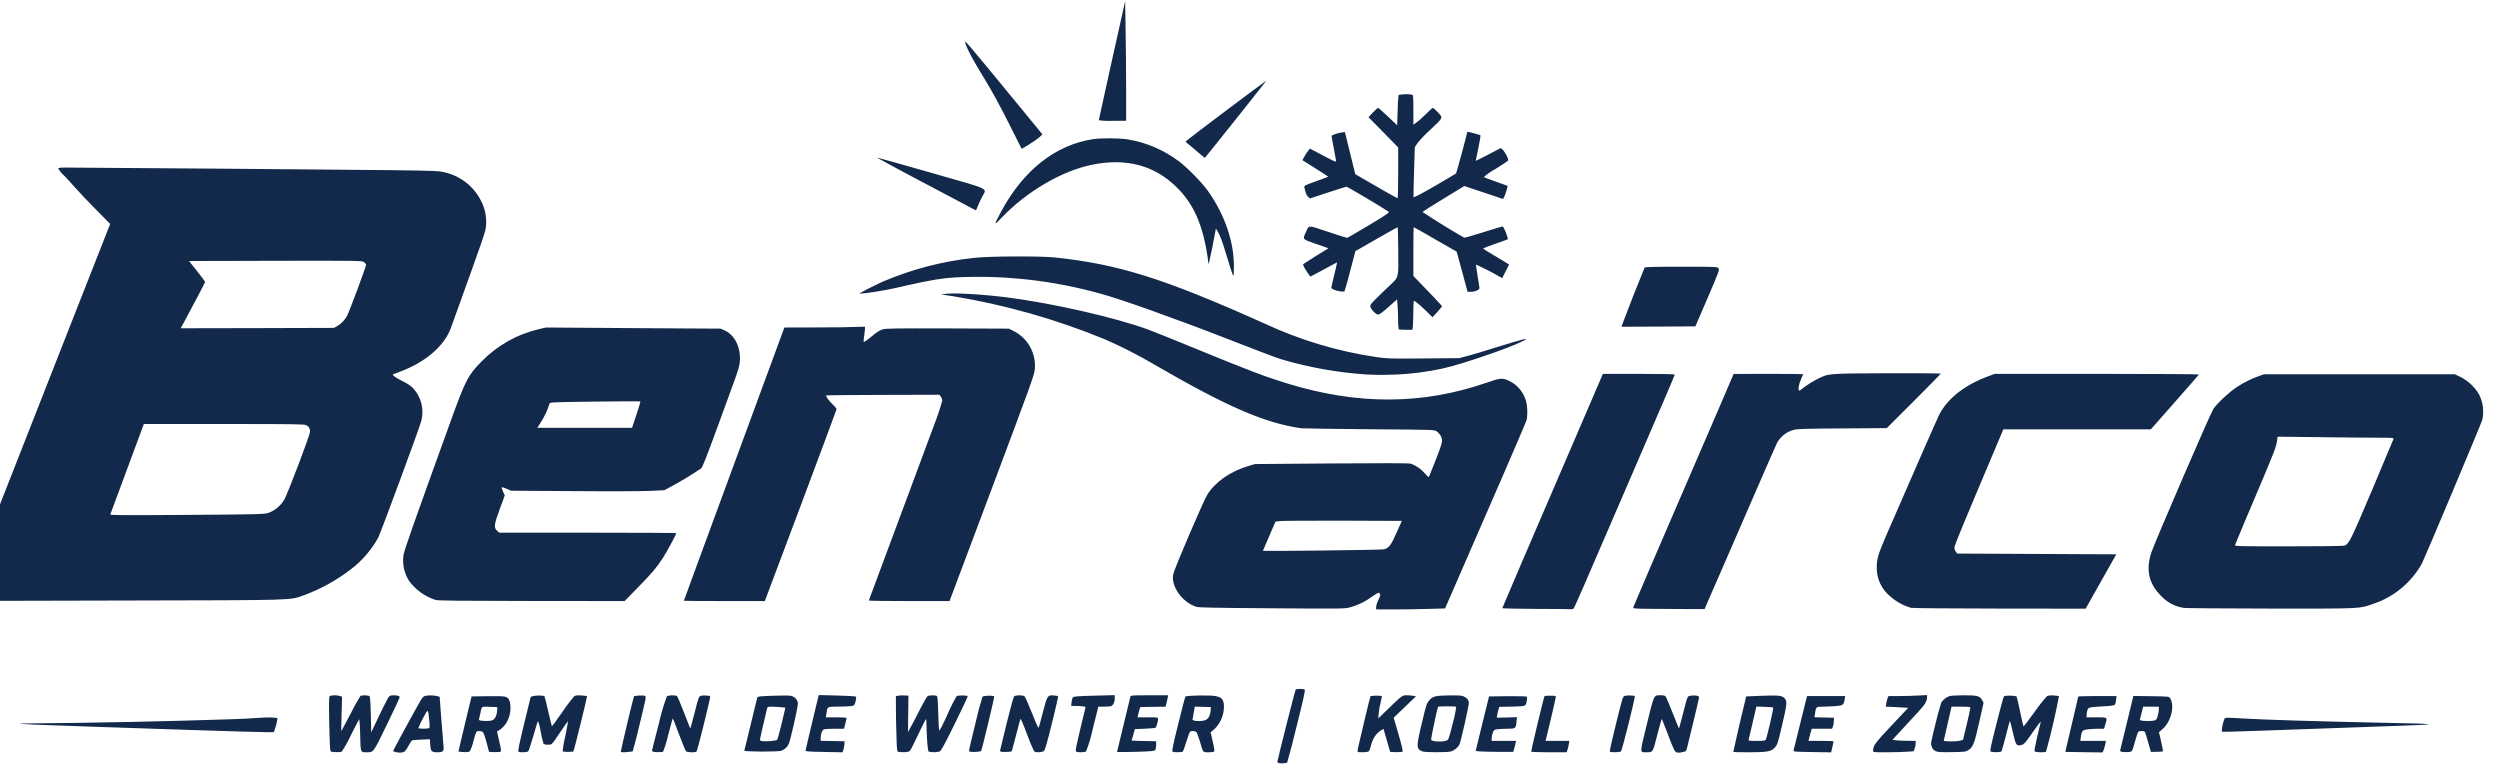
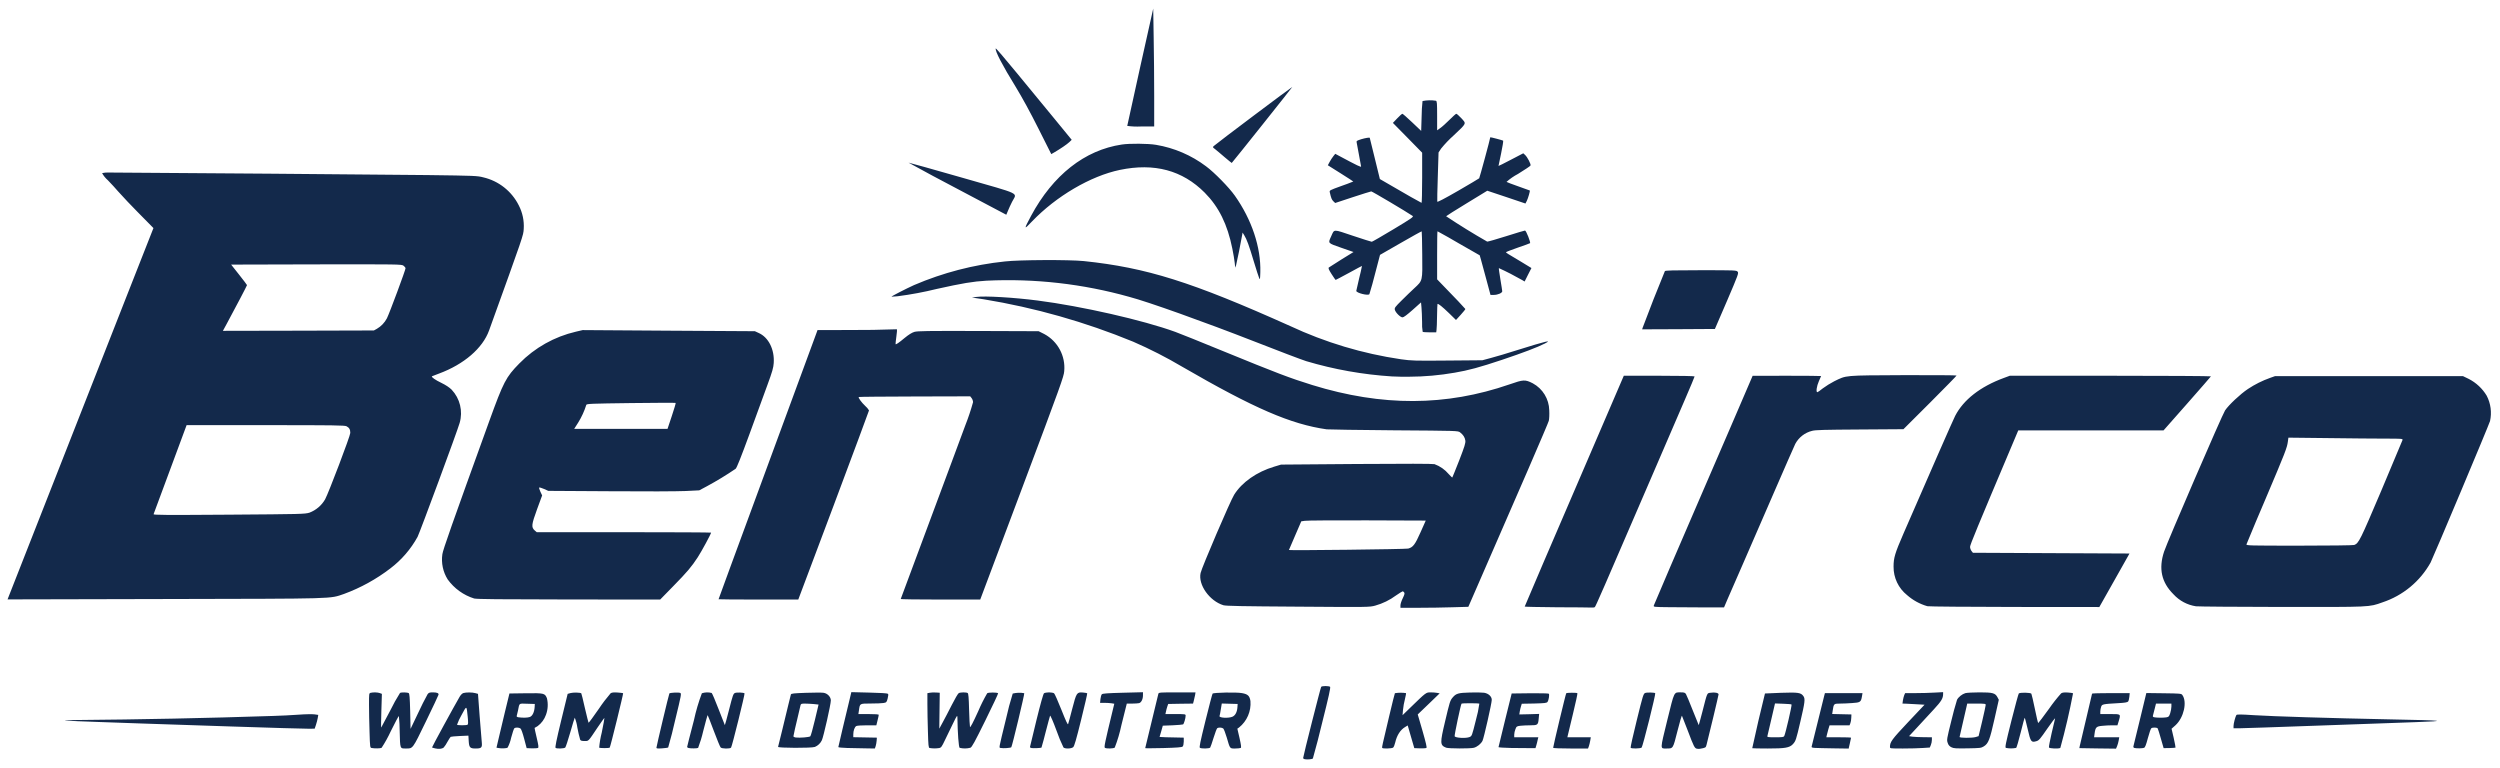
- <svg xmlns="http://www.w3.org/2000/svg" viewBox="50 0 3290 1005">
+ <svg xmlns="http://www.w3.org/2000/svg" viewBox="-10 -10 3340 1025">
  <path fill="#13294b" fill-rule="evenodd" d="m1.1 788.2 159.5-406.1 34.4-87.4-21.3-21.6a811 811 0 0 1-26.1-27.6c-2.8-3.3-8.8-9.9-13.5-14.7a35 35 0 0 1-7.7-9.5 31 31 0 0 1 8.9-.8c55.4.2 376.3 2.8 426.2 3.4 62.8.8 66.4 1 74 3a71 71 0 0 1 47.6 37.5 60 60 0 0 1 6.6 31.5c-.6 9 .3 6.4-46.3 135.6-8.6 23.8-33.5 45.2-66.9 57.6-5 1.8-9.2 3.4-9.4 3.6-1.3.9 4.5 5 12.5 8.8q9 4.4 13.8 9.1a46 46 0 0 1 10.7 44.4c-3.1 11-52.9 145.6-56.2 152.2a134 134 0 0 1-36.4 42.2 235 235 0 0 1-61.9 34.1c-19.8 6.7-6.8 6.3-238.8 6.8l-210.7.5zm622.4 1.4a69 69 0 0 1-35.4-25.5 50 50 0 0 1-7.1-33.7c1-6.4 11.9-37.5 62.7-177.9 19-52.4 22.2-58.7 40.1-76.9a155 155 0 0 1 75.7-42.5l9-2.1 115 .8 115 .7 5.2 2.4c13.1 5.8 21.2 22.1 20 40.1-.4 6.2-1.8 11.3-8.5 29.5l-24.1 66c-11.2 30.5-16.8 44.6-18.3 45.8a446 446 0 0 1-38.3 23.3l-10.3 5.5-18.4.9c-10.1.5-55 .7-100.8.3l-82.5-.5-5.8-2.6c-3.1-1.4-6-2.2-6.4-1.8-.3.3.4 2.8 1.7 5.6l2.3 4.9-6.8 18.5c-7.5 20.6-7.9 24.1-3 28.4l2.6 2.2h116.5c64 0 116.4.3 116.4.6 0 1.6-12.7 25.1-17.8 32.9-8.5 13-13.9 19.4-33.1 39L872 791l-121.7-.1c-93.3-.1-123-.4-126.8-1.3m326.5 1c0-.2 6.9-19.2 15.4-42.2l65.1-176.9 50.7-137.7 1-2.8 42.1-.1a1541 1541 0 0 0 63.9-1c.4.3.1 4.9-.7 10.1s-1.1 9.6-1 9.8q.7 1.2 12.1-8.3 8-6.6 13-8.1c4.4-1.2 16.6-1.4 85.6-1.2l80.4.3 7.6 3.8a51 51 0 0 1 26.6 49.6c-.5 7.1-4.1 17.2-56.3 156.3L1299.6 791h-53.3c-29.4 0-53.2-.3-52.9-.8a65550 65550 0 0 1 67.8-182.2l18.4-49.6a308 308 0 0 0 10.4-31.1c0-1.7-.9-4.1-1.9-5.4l-1.9-2.4-74.2.2c-40.9.1-74.5.4-74.7.7-.9.9 3.5 7.1 8.6 11.9a24 24 0 0 1 5.1 6c0 .6-21.3 57.7-47.2 126.9L1056.5 791h-53.2c-29.3 0-53.3-.2-53.3-.4M403.5 674.9a41 41 0 0 0 20.8-17.7c4.8-8.8 33.7-85 33.7-88.8 0-4.6-1.4-7-5-8.9-2.5-1.3-16.2-1.5-108.3-1.5H239.3l-21.8 58.8-22.3 60.1c-.5 1.2 13.9 1.3 100.7.7 97.1-.7 101.4-.8 107.6-2.7m484-129c3.1-9.3 5.5-17.3 5.2-17.6s-27.2-.2-59.7.2c-53.3.7-59.2.9-59.7 2.4a104 104 0 0 1-10.8 23.6l-5.4 8.5h124.7zm-394-116.6a35 35 0 0 0 13.4-14c3.6-7.2 25.2-65.4 24.9-67-.2-.9-1.4-2.4-2.8-3.4-2.4-1.8-6.7-1.9-116.3-1.7l-113.9.3 10.6 13.4c5.8 7.3 10.6 13.7 10.6 14 0 .7-15.2 29.7-27.2 51.9l-5 9.2 100.9-.2 100.8-.3zm1178.8-67.6c-.7-1.5-4-11.7-7.3-22.7-6.3-21.1-9.3-29.3-12.8-34.9l-2.1-3.4-.7 3.9a994 994 0 0 1-8.7 43 23 23 0 0 1-1.1-6.3c-.4-3.8-1.8-12.4-3.2-19.1-6.5-32.5-18.1-55.9-36.9-74.8-29.8-29.9-67.3-40-113.4-30.4-39.1 8.2-85 35.1-117.4 68.9-11 11.6-11.1 11.1-1.2-7.5 29.3-54.5 71.7-87.9 121.2-95.3 10.3-1.6 35.2-1.4 45.8.4a153 153 0 0 1 66.8 28.7c11 8.1 30.7 28.2 38.5 39.3 22.6 32 34.9 68.9 34 102.1-.3 9.5-.4 10.5-1.5 8.1m-403.5-119.5a3126 3126 0 0 1-65-34.9c.4-.1 32.7 8.9 71.7 20.1 81.2 23.3 73.1 19.4 66.7 32.1-1.9 3.8-4.5 9.3-5.6 12.2l-2.2 5.2zm357.2-42.3c-5.1-4.5-10.9-9.2-12.7-10.7-3.3-2.4-3.3-2.6-1.6-4.2 3.2-3.1 104.5-79.2 104.8-78.8.2.2-78.7 99.3-80.9 101.5-.1.1-4.4-3.4-9.6-7.8m-248.7-38.2c-11-22-21.9-41.8-30.3-55.6-18.1-29.3-27.8-48.1-26.7-51.4.2-.6 12.7 14 27.8 32.4l50.6 61.5 23.1 28.2-3.1 3c-3.3 3.1-12 9-19.7 13.5l-4.5 2.6zm118.7-3.5 17.3-78.7 17.4-78 .6 38c.4 20.9.7 56.3.7 78.7V159h-18a96 96 0 0 1-18-.8m353.5 334.7a516 516 0 0 1-114.4-20.4c-6.3-2-37.4-13.8-69-26.2-67.6-26.4-142.3-53.1-167.4-59.7A599 599 0 0 0 1308 365c-18 1-32.2 3.4-66.4 11a469 469 0 0 1-52.4 9.8l-8.2.6c0-.7 18.9-10.4 30.1-15.5a418 418 0 0 1 121.4-31.6c19-2.2 85.9-2.5 105.5-.5 83.8 8.8 143.7 27.6 275.5 86.7a533 533 0 0 0 148.3 44.5c14.4 2 18.5 2.1 62 1.7l46.7-.4 11.5-3.1c6.3-1.6 22.3-6.4 35.5-10.6 38.7-12.1 46.9-14 36.3-8.6-9.5 4.9-29 12.3-57.3 21.8-29.6 9.9-44.7 14-63 17.1a361 361 0 0 1-61 5.4c-4.4.2-14.7 0-23-.4m11.5 305.8c0-1.8 1.4-6.1 3.1-9.5 2.4-5 2.8-6.6 1.8-7.8q-1-1.3-2-1.4c-.4 0-4.4 2.5-8.8 5.5a85 85 0 0 1-27.8 13.6c-7.7 2.1-8.9 2.1-103 1.4-75.8-.5-96.2-.9-99.8-1.9-18.6-5.7-34-27.4-30.5-43.1 1.7-7.6 39.8-96.6 44.8-104.5 10.4-16.7 30.2-30.6 53.7-37.6l9-2.7 100.5-.8c66.5-.5 101.9-.4 104.5.2a45 45 0 0 1 19 13.3c2.5 2.7 4.6 4.8 4.8 4.5s4.4-10.5 9.2-22.8c7.3-18.9 8.6-23.1 8.2-26.5q-.9-6.4-7.1-11c-2.7-2.1-3.9-2.1-87.9-2.7-46.9-.4-87.5-1-90.2-1.3-47.9-6.8-97-28-193-83.6a596 596 0 0 0-65.6-33.5 915 915 0 0 0-199.9-56.7l-15.5-2.3 6-.8c11.2-1.6 50.1.7 81.8 4.8 59 7.6 140.7 26.2 183.9 41.9 5.1 1.8 34.2 13.5 64.6 26 70.1 28.7 89.2 36 118.4 45 93.3 28.8 178.6 28.5 263.6-.9 18.6-6.5 20.7-6.6 31-1.4a42 42 0 0 1 22 36c.3 5.5 0 11.7-.6 14.1-.9 3.6-40.9 96.1-95.9 221.9l-11.6 26.6-21 .6c-11.6.4-32 .7-45.4.7H1861zm208.8 2.6c-23.6-.2-42.8-.6-42.8-.9 0-.6 33-77.5 104.1-242.6l28.3-65.8h47.3c28 0 47.3.4 47.3.9s-5.8 14.4-12.9 30.8L2197 626c-65.9 152.9-75.3 174.5-76.4 175.2-.6.4-2.7.7-4.6.5s-22.7-.3-46.2-.4m150.4-.1c-20.9-.2-21.3-.3-20.7-2.3s38.3-89.7 59.4-138.4l42.2-97.7 30.4-70.7 45.7-.1c25.2 0 45.8.2 45.8.4s-1.3 3.3-3 6.9c-2.9 6.5-4.1 14.7-2 14.7.5 0 3.8-2.3 7.2-5.1a119 119 0 0 1 15.3-9.5c16.8-8.2 12.1-7.8 92.3-8.2 39.1-.1 71.2.1 71.2.5s-16 16.8-35.5 36.3l-35.5 35.4-58.2.4c-48.2.3-59.3.6-63.8 1.8a35 35 0 0 0-22.5 17.4c-1.2 2.5-14.1 31.7-28.5 65l-41.5 95.5-20.3 46.5-4.9 11.5h-25.9c-14.3 0-35.5-.1-47.2-.3m344.8-1.3a70 70 0 0 1-27.1-14.8 48 48 0 0 1-18.1-38.1c0-11.7 1.8-17.7 13.1-43.8 36-82.9 66.6-152.6 69.2-157.6 11.1-21.5 33.6-39.1 64.9-50.6l8.1-3h134.6c73.9 0 134.3.4 134.1.8-.1.4-14.5 16.8-31.8 36.5l-31.5 35.7h-194.1l-8.1 19.2c-46.8 110.7-56.3 133.6-56.3 136.4 0 1.7.9 4.2 1.9 5.5l1.9 2.4 104.6.5 104.6.5-20.1 35.7-20.2 35.8-112.6-.1c-61.9-.1-114.6-.5-117.1-1m358.8.1a51 51 0 0 1-30-16c-16.1-16-20.1-34.3-12.6-57 4.2-12.8 77.9-183.5 81.5-188.7 5-7.4 20.3-21.8 30.5-28.6a136 136 0 0 1 29.8-14.9l6.5-2.3h251l7.7 3.7a60 60 0 0 1 24 22.4 50 50 0 0 1 4.5 33.9c-1.4 5.1-74.9 179.9-79.4 189a115 115 0 0 1-64.5 53.3c-18 6.4-14.1 6.2-133.7 6.1-59.7-.1-111.6-.5-115.3-.9m-1052.5-77.1c6.5-1.7 9.2-5.2 16.6-21.9l6.9-15.5-78.5-.3c-43.2-.1-80.6.1-83.1.6l-4.7.7-8.2 19c-4.6 10.4-8.3 19-8.3 19.3 0 .8 155.7-1 159.3-1.9m1263.9-4.8c6.1-2.3 7.8-5.7 36.3-72.8 15.3-36.2 28-66.6 28.3-67.5.4-1.7-1.2-1.8-22.9-1.8-12.9 0-47.3-.3-76.5-.7l-53.1-.6-.7 5.2c-1.1 8.4-3.2 13.8-29.6 76.1a3898 3898 0 0 0-25.7 61.2c-.5 1.7 3.3 1.8 70.5 1.8 39.1 0 72.1-.4 73.4-.9m-950.6-290.3a2383 2383 0 0 1 29.7-75.6c.7-.9 11.6-1.2 48.2-1.2 45.5 0 47.3.1 48.9 1.9 1.7 1.9 1.2 3.3-14.2 39.3l-16.1 37.3-48.6.3-48.6.2zm-293.9 5.5a63 63 0 0 1-.8-13.2c-.1-6.9-.4-15.6-.8-19.4l-.6-6.7-11.2 10q-11.3 10-13.5 10c-2.9 0-9.4-6.4-10.3-10.2-.6-2.4.3-3.7 9.2-12.5 5.4-5.4 13-12.7 16.9-16.3 11.2-10.4 10.9-9.2 10.5-45-.1-16.8-.5-30.7-.7-30.9s-12.8 6.7-28 15.5l-27.7 15.9-6.7 25.6a501 501 0 0 1-7.5 26.9c-1.5 2.4-17.5-1.6-17.5-4.4 0-.6 1.8-8.3 3.9-17.1a252 252 0 0 0 3.7-16.2c-.1-.1-7.9 4.1-17.4 9.3-9.5 5.1-17.5 9.4-17.8 9.4-.2 0-2.7-3.5-5.4-7.8-3.8-5.9-4.6-8-3.7-8.8.7-.6 8.4-5.5 17.1-10.9l15.9-9.8-16.4-5.7c-18.5-6.5-17.8-5.7-13.4-15.4s1.9-9.7 29-.6c13.2 4.4 24.5 8 25.2 8s13.6-7.5 28.8-16.6c24.5-14.7 27.4-16.8 25.8-17.9-8.5-5.8-54.1-32.8-55.3-32.8-.9.1-12.1 3.6-24.9 7.8l-23.3 7.7-2.4-2.3c-2.2-2.1-3-4.1-4.8-12-.6-2.6-.3-2.7 15.4-8.4a289 289 0 0 0 16-6c0-.2-7.7-5.1-17-11l-17-10.7 2.5-4.7a59 59 0 0 1 5-7.6l2.4-3 4.3 2.3c25.8 13.8 30.6 16.1 30.2 14.5l-2.9-15.8-3-16.2c-.5-2 .2-2.4 6.1-4.3 5.7-1.7 11.3-2.6 11.4-1.8l6.8 27.6 6.7 27.4 27.5 15.9a822 822 0 0 0 28.2 15.9c.4 0 .8-15.1.8-33.5V194l-19.5-19.9-19.6-19.9 5.8-6.1c3.2-3.4 6.3-6.1 6.9-6.1.5 0 6.4 5.1 13 11.4l12.1 11.5.6-19.5a200 200 0 0 1 1.2-20.4 50 50 0 0 1 17.9-.4c1.4.5 1.6 3.2 1.6 20.1v19.4l4.2-3c2.4-1.6 7.9-6.6 12.3-11s8.5-8.1 9.1-8.1c.7 0 3.7 2.7 6.8 6 6.8 7.5 7.5 6.1-10.5 23.1a152 152 0 0 0-16.6 17.4l-3.4 5.2-1 32.2c-.6 17.7-.9 32.8-.7 33.5q.1 1.5 27.7-14.4c15-8.7 27.8-16.3 28.3-16.8s14.7-52.6 14.8-54.8c0-.4 16.6 4 17.2 4.5.4.4-.8 8-2.7 17l-3.5 16.8c0 .2 7.5-3.5 16.6-8.3l16.5-8.6 2.4 2.2c3.2 3 8 12.3 7.3 14.1-.3.8-7.9 5.8-16.8 11.3a76 76 0 0 0-15.3 10.6c.4.4 7.5 3.1 15.8 6l15.3 5.5c.6.5-2.2 10.2-3.9 13.7l-1.9 3.7-25.5-8.6-25.5-8.5-27.5 16.8c-15.1 9.2-27.5 17-27.5 17.3a940 940 0 0 0 54.9 33.9c.9.1 12.4-3.1 25.5-7.3s24.4-7.5 25-7.5c1.6 0 7.9 16.2 6.7 16.9-.5.4-8 3.1-16.5 6-8.6 3-15.6 5.7-15.6 6.1s1.5 1.4 3.2 2.5l17 10.2 13.8 8.4-4.6 9-4.5 9-3.2-1.9a384 384 0 0 0-31.2-16c-.3.2.7 6.9 2 14.9s2.5 15.1 2.5 16c0 2.3-5.9 4.9-11.2 4.9h-4.5l-5.7-21.2-7.2-26.5-1.5-5.2-28-16a865 865 0 0 0-28.4-16.1c-.3 0-.5 14.4-.5 32.1v32.1l18.8 19.5a572 572 0 0 1 18.9 20.1c.2.4-2.6 3.8-6.1 7.7l-6.4 7-9.3-9.1c-9-8.7-14.5-13.1-15.4-12.3-.2.3-.5 7.4-.6 16s-.4 17-.7 18.7l-.4 3.2h-8.7c-4.8 0-9.1-.3-9.4-.7M571.6 989.9c-2.2-.5-4.2-1.1-4.4-1.3-.3-.4 29.6-55.3 36.8-67.6 1.5-2.6 3.6-4.7 5.1-5.1 3.7-1.1 12-1 15.9.1l3.6 1 2.2 29.7 2.9 35.5c.6 6.7-.6 7.8-8.4 7.8-7.4 0-8.6-1.4-9.1-10l-.4-7.2-11.4.5c-6.2.3-11.8.8-12.3 1.1s-2.5 3.5-4.5 7a39 39 0 0 1-4.9 7.4c-2.1 1.7-6.7 2.2-11.1 1.1m-85.2-.6c-2-.4-2.1-1.1-2.7-21.5-.4-11.6-.7-28-.7-36.3 0-15 0-15.3 2.2-15.9 3.5-.9 9.4-.7 12.3.4l2.7 1-.7 22.8c-.4 12.5-.5 22.5-.2 22.2l12.2-23a238 238 0 0 1 12.9-23.2c1.6-1.1 9.8-.9 11.6.2 1.1.7 1.5 5.3 2 24.4l.5 23.4 10.5-22a387 387 0 0 1 12.3-24.4c1.5-2 2.7-2.4 7-2.4q8.5 0 7.5 3.3c-.1.8-7.7 16.8-16.8 35.6-18.2 37.5-17.2 36.1-26.9 36.1-7.8 0-7.5.6-8.1-22.4a217 217 0 0 0-1.1-21c-.3-.3-5.2 9-10.9 20.5a168 168 0 0 1-12.2 22c-1.6.9-9.3 1-13.4.2m169 0-2.1-.4 2.5-10.7 8.6-36.2 6.2-25.5 21.9-.3c24.5-.3 25.4-.1 28.2 6.6a38 38 0 0 1-1.3 22.2 32 32 0 0 1-11.1 15.1l-4.1 2.4c-.1.1 1.1 6 2.8 13 2.4 10.1 2.8 13 1.8 13.7-.7.4-4.4.7-8.2.6l-7-.3-3.3-12.5c-2-7.6-3.9-13-5-13.8-1.9-1.3-6.2-1.6-8-.4-.7.4-2.7 6.2-4.4 12.8a50 50 0 0 1-4.7 13.2c-1.5 1.1-8.2 1.4-12.8.5m76.9-.1c-.9-.6.9-9.7 7.4-36.5l8.7-35.7 4-1.1c3.6-1 13.2-.7 14.2.4.3.2 2.4 9 4.8 19.6 2.5 10.6 4.7 19.5 4.9 19.7.3.3 6.5-8.1 13.8-18.7a214 214 0 0 1 15.7-20.7c1.7-1.1 4-1.3 9.3-1 3.8.3 7.1.7 7.4.9.5.6-17 71.8-17.9 72.7-1 .9-13.2.9-14.1 0a124 124 0 0 1 3.4-19.9c2.2-10.7 3.8-19.5 3.6-19.7s-4.3 5.6-9.2 12.8c-12.8 19.1-11.7 18-17.3 18-3.7 0-5.2-.4-5.9-1.8a162 162 0 0 1-3.7-15.9 57 57 0 0 0-3.5-13.5c-.3.4-3.1 9.2-6 19.6-3 10.4-6 19.5-6.7 20.3-1.4 1.4-10.9 1.8-12.9.5m134.7-.3c.1-2.2 16.7-71.9 17.3-72.5 1-1 12.2-1.6 14.3-.7 2 .8 1.9 1.5-6.6 36.5a624 624 0 0 1-9.3 36.4c-.4.4-4 .9-8.2 1.2-6 .4-7.5.2-7.5-.9m42.8.4q-1.7-.5-1.8-1.4c0-.6 4.1-16.6 9.1-35.7a253 253 0 0 1 10.6-36 23 23 0 0 1 13.1-.4c.7.5 4.9 10.3 9.3 21.8l8.3 21.2c.2.1 2.7-9.3 5.7-20.9 4.9-19.3 5.6-21.2 7.9-22.1 2.5-1 11.5-.6 12.7.5.7.8-16.6 70.7-18 72.5s-12.2 1.6-13.9-.2c-.8-.7-4.9-10.8-9.3-22.5-4.3-11.6-8-20.9-8.2-20.7s-2.9 10-5.9 21.7a167 167 0 0 1-6.7 22.1c-1.3.8-10 .9-12.9.1m212 0c-6.5-.2-11.8-.7-11.8-1.2l5.5-23.7 8.7-36.3 3.2-13.4 23.9.6c14.6.3 24.3.9 25 1.6q1 .9-.4 6.3c-1.3 5-1.6 5.3-5.4 6-2.2.4-10 .7-17.3.7-15 .1-14.3-.3-15.7 9.4l-.7 4.7h13.6q13.4 0 13.6 1c0 .6-.7 4-1.6 7.5l-1.6 6.5h-12.5c-6.8 0-13.3.4-14.3 1-2.2 1.2-4 6.1-4 11.1v3.8l15.8.3 15.7.3-.3 4c-.2 2.2-.7 5.5-1.3 7.3l-1.1 3.2-12.6-.2zm110.1 0c-1.4-.3-1.7-3.4-2.2-22.1-.4-11.9-.7-28.3-.7-36.4v-14.7l3.3-.6c1.7-.4 5.5-.5 8.2-.3l5 .3-.3 24-.3 24 4.6-8.5c2.6-4.7 8-15.1 12.1-23.2s8.2-15.2 9.3-15.8c2.3-1.2 10.1-1.3 11.9-.1 1 .6 1.5 6 1.9 22.2.3 11.8.9 22.2 1.2 23.1q.6 1.9 11-21a213 213 0 0 1 12-24c1.6-1.3 13.3-1.3 14.6 0 .3.3-7.3 16.6-17 36.2-14.4 29.2-18 35.8-20.1 36.6a29 29 0 0 1-14.3.1c-1.3-.8-2.7-19.6-3-40.5-.1-3.6-.5-3.1-5.9 8l-10.7 22.1c-4.2 8.9-5.1 10.2-7.8 10.7a39 39 0 0 1-12.8-.1m95.3 0c-2.8-.6-3.5 3.6 6.9-39.2a395 395 0 0 1 8.9-33.5 37 37 0 0 1 15.4-.5c.7.6-16.2 71-17.3 72.2-1 1-10.7 1.7-13.9 1m41 .1c-1.2-.3-2.2-.8-2.2-1.2l8.6-35.7c5.5-22.3 9.2-35.5 10.2-36.3.9-.6 3.9-1.2 6.7-1.2s5.8.6 6.7 1.2 5.3 10.7 9.9 22.2c5.9 14.9 8.4 20.3 8.9 19 .4-1 2.9-10.2 5.5-20.4 5.6-21.6 6.1-22.4 14.2-21.8 2.9.3 5.5.7 5.8 1s-3.3 16.2-8.1 35.4c-6.5 26.3-9.1 35.3-10.6 36.6-2.5 2.2-11 2.4-13 .4a207 207 0 0 1-9.3-22.5c-4.5-12.2-8.2-20.7-8.6-19.9-.3.7-3 10.5-5.9 21.8a468 468 0 0 1-5.6 20.8c-.4.6-10.9 1-13.2.6m98-.3c-1.4-.8-.1-6.8 10.2-49.4l2.3-9.5-3.6-.6c-2-.3-6.2-.6-9.5-.6h-5.9l.5-5.1c.3-2.8 1.1-5.6 1.9-6.4 1-1 8.1-1.5 28.1-2l26.8-.7v4.1c0 5.2-2.2 9.7-5.2 10.5-1.3.3-5.5.6-9.3.6h-7.1l-7.2 28.8a191 191 0 0 1-8.9 30c-1.9 1.4-11.1 1.6-13.1.3m53.8.4c0-.5 16.9-70.3 17.6-72.7.5-1.7 2.6-1.8 25.1-1.8h24.5l-.6 3.8-1.7 7.4-1 3.8-16.6.2-16.6.3-1.2 3.5c-.6 1.9-1.5 5-1.8 6.8l-.7 3.2h13.5c13 0 13.5.1 13.5 2.1 0 3.4-2.2 10.9-3.4 11.7-.6.3-6.9.9-14.1 1.2l-13 .5-2.1 7.5-2.2 7.5 2.7.2c1.4.2 8.7.4 16.1.5l13.5.3v5.3c-.1 3.2-.6 5.7-1.5 6.6-1.2 1-7.2 1.5-25.8 2-13.3.3-24.2.4-24.2.1m73.1-.4c-1.1-.7.3-7.4 7.4-36.2 4.8-19.5 9.1-35.8 9.5-36.2 1.3-1.5 32.2-2.1 39.3-.7 7.9 1.4 10.2 3.7 11.3 10.6a41 41 0 0 1-15.3 35.4l-2.2 1.5 2.9 12.5c2.1 9.2 2.5 12.7 1.7 13.2-.7.4-4 .8-7.4.8-7.4 0-6.9.7-11.3-14.5-1.8-6-3.9-11.6-4.8-12.3-1.8-1.3-6-1.6-7.9-.4-.7.4-2.9 6.2-4.9 12.7-2 6.6-4.1 12.6-4.6 13.3-1.2 1.4-11.5 1.6-13.7.3m-563.6-1.3 5.4-21.8 8.1-33.5 3.6-14.6c.4-1.4 3.4-1.7 20.4-2.3 11-.4 21.5-.4 23.5 0 5.2.9 9.5 5.6 9.5 10.2 0 5.3-9.9 49-12 53.2a18 18 0 0 1-9.3 8.9c-4.3 1.7-49.8 1.5-49.2-.1m43.1-14.1c.7-.7 3.4-10.5 6.1-21.8l4.9-20.6-6.5-.7c-3.6-.3-9-.6-11.8-.6-4.6 0-5.3.3-5.8 2.2l-5 21.3a400 400 0 0 0-4.5 20.2c0 .6 1.5 1.4 3.2 1.6 5.3.7 18.2-.4 19.4-1.6m-776.1-13.2-117-3.9-59.8-2.1C79 953.2 64.1 952 89 952a10767 10767 0 0 0 266-5.5c9.6-.3 24.9-1 34-1.7s18.7-.8 21.3-.4l4.9.7-.7 4.2c-.4 2.3-1.5 6.5-2.4 9.2l-1.7 5-7.5.1c-4.1.1-51.9-1.3-106.4-3.1m318.2-2.3c.8-.5.9-3.2.2-10.2-1.6-16-1.2-15.9-8.4-2.5a75 75 0 0 0-5.9 12.7c.6 1 12.5 1 14.1 0m83.1-10.3c3.5-1.2 6.1-6.5 6.5-13.4l.2-4-10.2-.3c-11.6-.3-10.1-1.4-12.3 9.3l-1.6 6.7q-.7 1.7 2.3 2.1c5.6.8 12.1.7 15.1-.4m938.6-.3c3.9-1.6 6.4-6.3 6.8-12.7l.3-4.4-10.6-.3-10.6-.3-1.3 7.8c-.6 4.2-1.4 8.2-1.7 8.9-.9 2.5 11.7 3.2 17.1 1m620.8 42.7c-3.2-.6-4.2-2.6-12.2-23.8-4-10.5-7.5-19.5-7.9-20.2-.3-.7-3.1 8.5-6 20.3-6.1 24.1-5.6 23.4-14.9 23.4-8.4 0-8.5 2.1 1.2-37.5 9.9-40 8.6-37.5 18.6-37.5 4 0 5.2.4 6.4 2.2.8 1.3 4.9 11.1 9.1 21.8 4.3 10.7 7.8 19.6 8 19.8.1.1 2.3-8 4.9-18 6.8-26.6 6-24.6 11.1-25.3 5.5-.9 10.5.2 10.5 2.2 0 1.3-13.1 56.1-16.1 67.5-1 3.7-1.1 3.8-8.9 5.2-.8.2-2.5.1-3.8-.1m-420.6-1.1c-.3-.4.2-3.5 1-6.8l8.4-35.8c3.9-16.5 7.3-30.2 7.6-30.5a49 49 0 0 1 14.8-.1c.3.3-.4 3.9-1.4 8a96 96 0 0 0-2.6 14.5l-.6 7 10.3-10c21.3-20.7 21.1-20.5 27.2-20.5 3 0 7 .3 8.8.7l3.3.6-14.6 14.1-14.7 14.1 6.4 22c4.6 16 6 22.2 5.2 22.7s-4.6.7-8.7.6l-7.5-.3-4.4-15.1-4.4-15.2-3.3 2c-6.5 3.8-11.2 11.2-13.4 20.8-.7 3-1.9 6.1-2.8 6.8-1.7 1.3-13.8 1.7-14.6.4m85.4-.3c-8.2-3.3-8.3-5.9-1.5-34.5 6.3-26.7 6.8-28.5 10.3-32.6 4.5-5.3 7.4-6.2 23-6.6 7.8-.2 16.3-.1 18.9.3 5.8.9 10.3 4.9 10.3 9.5 0 4.4-10.6 51.3-12.4 54.8-2.1 4-6.9 7.9-11.4 9.2-4.7 1.3-33.9 1.2-37.2-.1m87.2.4c-9.4-.2-17.2-.7-17.2-1.1l8.8-36.2 8.8-35.5 24.4-.3c13.4-.1 24.7.1 25.2.6 1.1 1.1-.1 8.7-1.7 10.9-1.2 1.6-3.5 1.8-17.9 2.2l-16.5.3-1 3.2a57 57 0 0 0-1.7 7.1l-.6 4 13.3-.3 13.2-.4-.6 6.2c-.7 8.5-1.4 9-11.1 9-4.4 0-10.4.3-13.3.6-4.9.6-5.3.9-6.7 4.6-.9 2.1-1.6 5.4-1.6 7.3v3.5h32.2l-.8 3.2c-.3 1.8-1.2 5.1-1.8 7.3l-1.2 4h-7.4c-4.1.1-15.3-.1-24.8-.2m55.8-.2c0-2 16.8-72.3 17.5-72.9.8-.9 14.1-.9 14.9-.1.4.3-2.3 12.7-5.9 27.5l-7 29.2-.5 2.2h31.3l-.7 4.2a61 61 0 0 1-1.8 7.6l-1.2 3.2h-23.3c-12.8 0-23.3-.4-23.3-.9m103.5-.1c-.3-.6 3.3-17 8.2-36.6 8.2-33.4 8.9-35.7 11.3-36.6 2.3-.9 12.5-.7 13.4.3s-16.7 71.5-18.2 72.7c-1.9 1.4-13.8 1.6-14.7.2m162.5.6a2480 2480 0 0 1 17-73.1l21.3-.9c23.3-.8 26.7-.3 30.1 4.5 2.5 3.6 2 7.9-4 33.5-5.9 25.4-6.3 26.4-10.2 30.7-4.5 4.7-10.2 5.7-33.4 5.7-11.4 0-20.8-.2-20.8-.4m83.7-.4c-4-.3-4.7-.6-4.3-2l8.1-32.7c4.2-17 8-32.7 8.6-34.7l1-3.8h50.2l-.7 4.2c-1.3 7.8-2.2 8.4-13.3 9.1-5.4.4-12.8.7-16.6.7-7.6 0-7.9.3-9.2 9.3l-.7 4.6 12.8.3 12.9.3-.2 4.5c0 2.5-.6 5.7-1.2 7.2l-1.1 2.8h-26.7l-1.6 5.2-2.1 8-.6 2.8h16.5c9.1 0 16.5.2 16.5.6l-1.6 7.5-1.6 7-20.1-.3c-11.1-.2-22.4-.4-25-.6m100.3-1.3c0-6.7 2.3-9.8 24.2-33.1l22-23.3-10.4-.6-14.7-.8-4.4-.1.6-4.4c.4-2.4 1.2-5.5 1.8-7l1.2-2.6h14.1c7.8 0 19.2-.3 25.4-.7l11.2-.6v2.4c0 5.9-2.3 9.7-12.3 20.5l-21.7 23.5-11.5 12.4 4.5.7c2.5.3 9.3.7 15.2.7l10.8.1v3.5c0 2-.6 5.1-1.4 6.9l-1.4 3.3-9.2.6c-5.1.4-17.1.7-26.7.7-17 0-17.3 0-17.3-2.1m82 .4a9 9 0 0 1-4.9-5.9c-1.4-3.9-1.2-5 4.9-29.5a417 417 0 0 1 7.6-28c1.9-3.7 6.8-7.6 11.2-8.9 2-.5 10.6-1 19-1 17.5 0 20.8.9 23.8 6.5l1.8 3.4-5.8 25.8c-6.3 28-8.1 32.6-14.3 36.5-3.6 2.2-4.9 2.3-21.8 2.6-15.7.2-18.4.1-21.5-1.5m72.9.9c-1.4-.6-.5-5.2 7.3-36.2 4.9-19.5 9.4-36 9.9-36.5 1.5-1.6 15.8-1.3 16.8.3.4.8 2.6 9.9 4.7 20.3s4.1 18.9 4.5 18.9c.3 0 6.8-8.6 14.4-19.1a211 211 0 0 1 16.2-20.6c1.7-1.1 4.1-1.4 8.8-1.1 3.5.2 6.7.7 7.1 1a916 916 0 0 1-17 73c-2 1.4-14.6.9-15.2-.6-.3-.7 1.3-9.2 3.5-18.7l4.7-19.9c.3-1.4-4.3 4.6-10.3 13.3-9.6 13.9-11.2 15.9-14.6 16.9-7 2.1-7.8 1-11.7-16.1-1.9-8.3-3.7-15.1-4-15.1s-2.7 8.9-5.4 19.8-5.4 20-6 20.4a35 35 0 0 1-13.7 0m98.7-2.7 8.5-36.1 7.9-33.7c0-.4 11.3-.7 25.1-.7h25.2l-.5 5c-.3 2.7-1 5.6-1.7 6.3-.8 1-4.6 1.7-12.9 2.1-21 1.2-21.9 1.4-23.1 4.9a22 22 0 0 0-1.1 6.3v3.4h13c14.9 0 14.5-.4 11.5 9.8l-1.6 5.2h-6.7c-3.7 0-9.8.3-13.5.7-8 .7-9.2 1.9-10.3 10.1l-.7 5.2h33.6l-.7 4.1c-.4 2.3-1.3 5.7-2.1 7.6l-1.5 3.5-24.5-.3-24.5-.4zm73.1 2.8q-1.8-.5-1.5-2.1l8.9-36.5 8.4-34.8 23.3.3c21.9.3 23.5.4 24.8 2.3 6.7 9.2 2 30.2-9.1 40.4l-5.3 4.7 2.9 12.4c1.5 6.8 2.6 12.6 2.4 12.8s-3.9.5-8.2.6l-7.7.1-3.6-12.5c-1.9-6.9-3.9-13.1-4.3-13.8-.9-1.4-6.5-1.6-8.5-.3-.7.4-2.8 6.3-4.6 13.1-2.5 9.4-3.7 12.5-5.2 13.1-2.1.8-9.8.9-12.7.2m-888.4-14.6c3.2-1.4 3.2-1.5 8.5-22.7a159 159 0 0 0 4.6-21.9c-.7-.7-23.1-.8-23.8 0-1 .9-9.7 42.2-9.2 43.5.9 2.3 15.1 3.1 19.9 1.1m676.2 0 3.9-1.2 4.8-20c2.6-11 4.7-20.8 4.7-21.7.1-1.6-1.1-1.8-12.3-1.8h-12.4l-.7 3.2-5.1 22.2-4.4 19.2c0 1.4 16.8 1.5 21.5.1m-255.7-1.5c1.6-3 10.5-41.3 9.7-42-.3-.4-5.5-.8-11.4-1l-10.7-.4-4.8 20.7-5.3 22.6c-.5 1.8.2 1.9 10.5 1.9 9.6 0 11.3-.2 12-1.8m600.2-13.3c0-3.2 2.4-12.4 3.8-14.6.7-1 5.5-1 23.8.2 25.4 1.6 99.1 3.9 182.4 5.6 72.1 1.4 78.2 2.1 33 3.7l-132 4.7c-53.1 1.9-99.8 3.5-103.8 3.5h-7.2zm-89.9-11.5c3.4-.6 3.8-1.1 5.3-5.6.9-2.8 1.6-6.8 1.6-8.9V930h-20.6l-1.7 6.8-2.3 8.9c-.5 1.7-.1 2.2 1.8 2.6 3.7.7 12 .7 15.9.1m-1150.9 55.9c-1.2-.2-2.2-1-2.2-1.6 0-2.3 23.3-94.2 24.1-95.1 1.2-1.4 10.6-1.3 11.9 0 .9.9-1.9 13.4-10.6 48a1169 1169 0 0 1-12.4 47.7c-.9 1.1-7.7 1.7-10.8 1" />
</svg>
